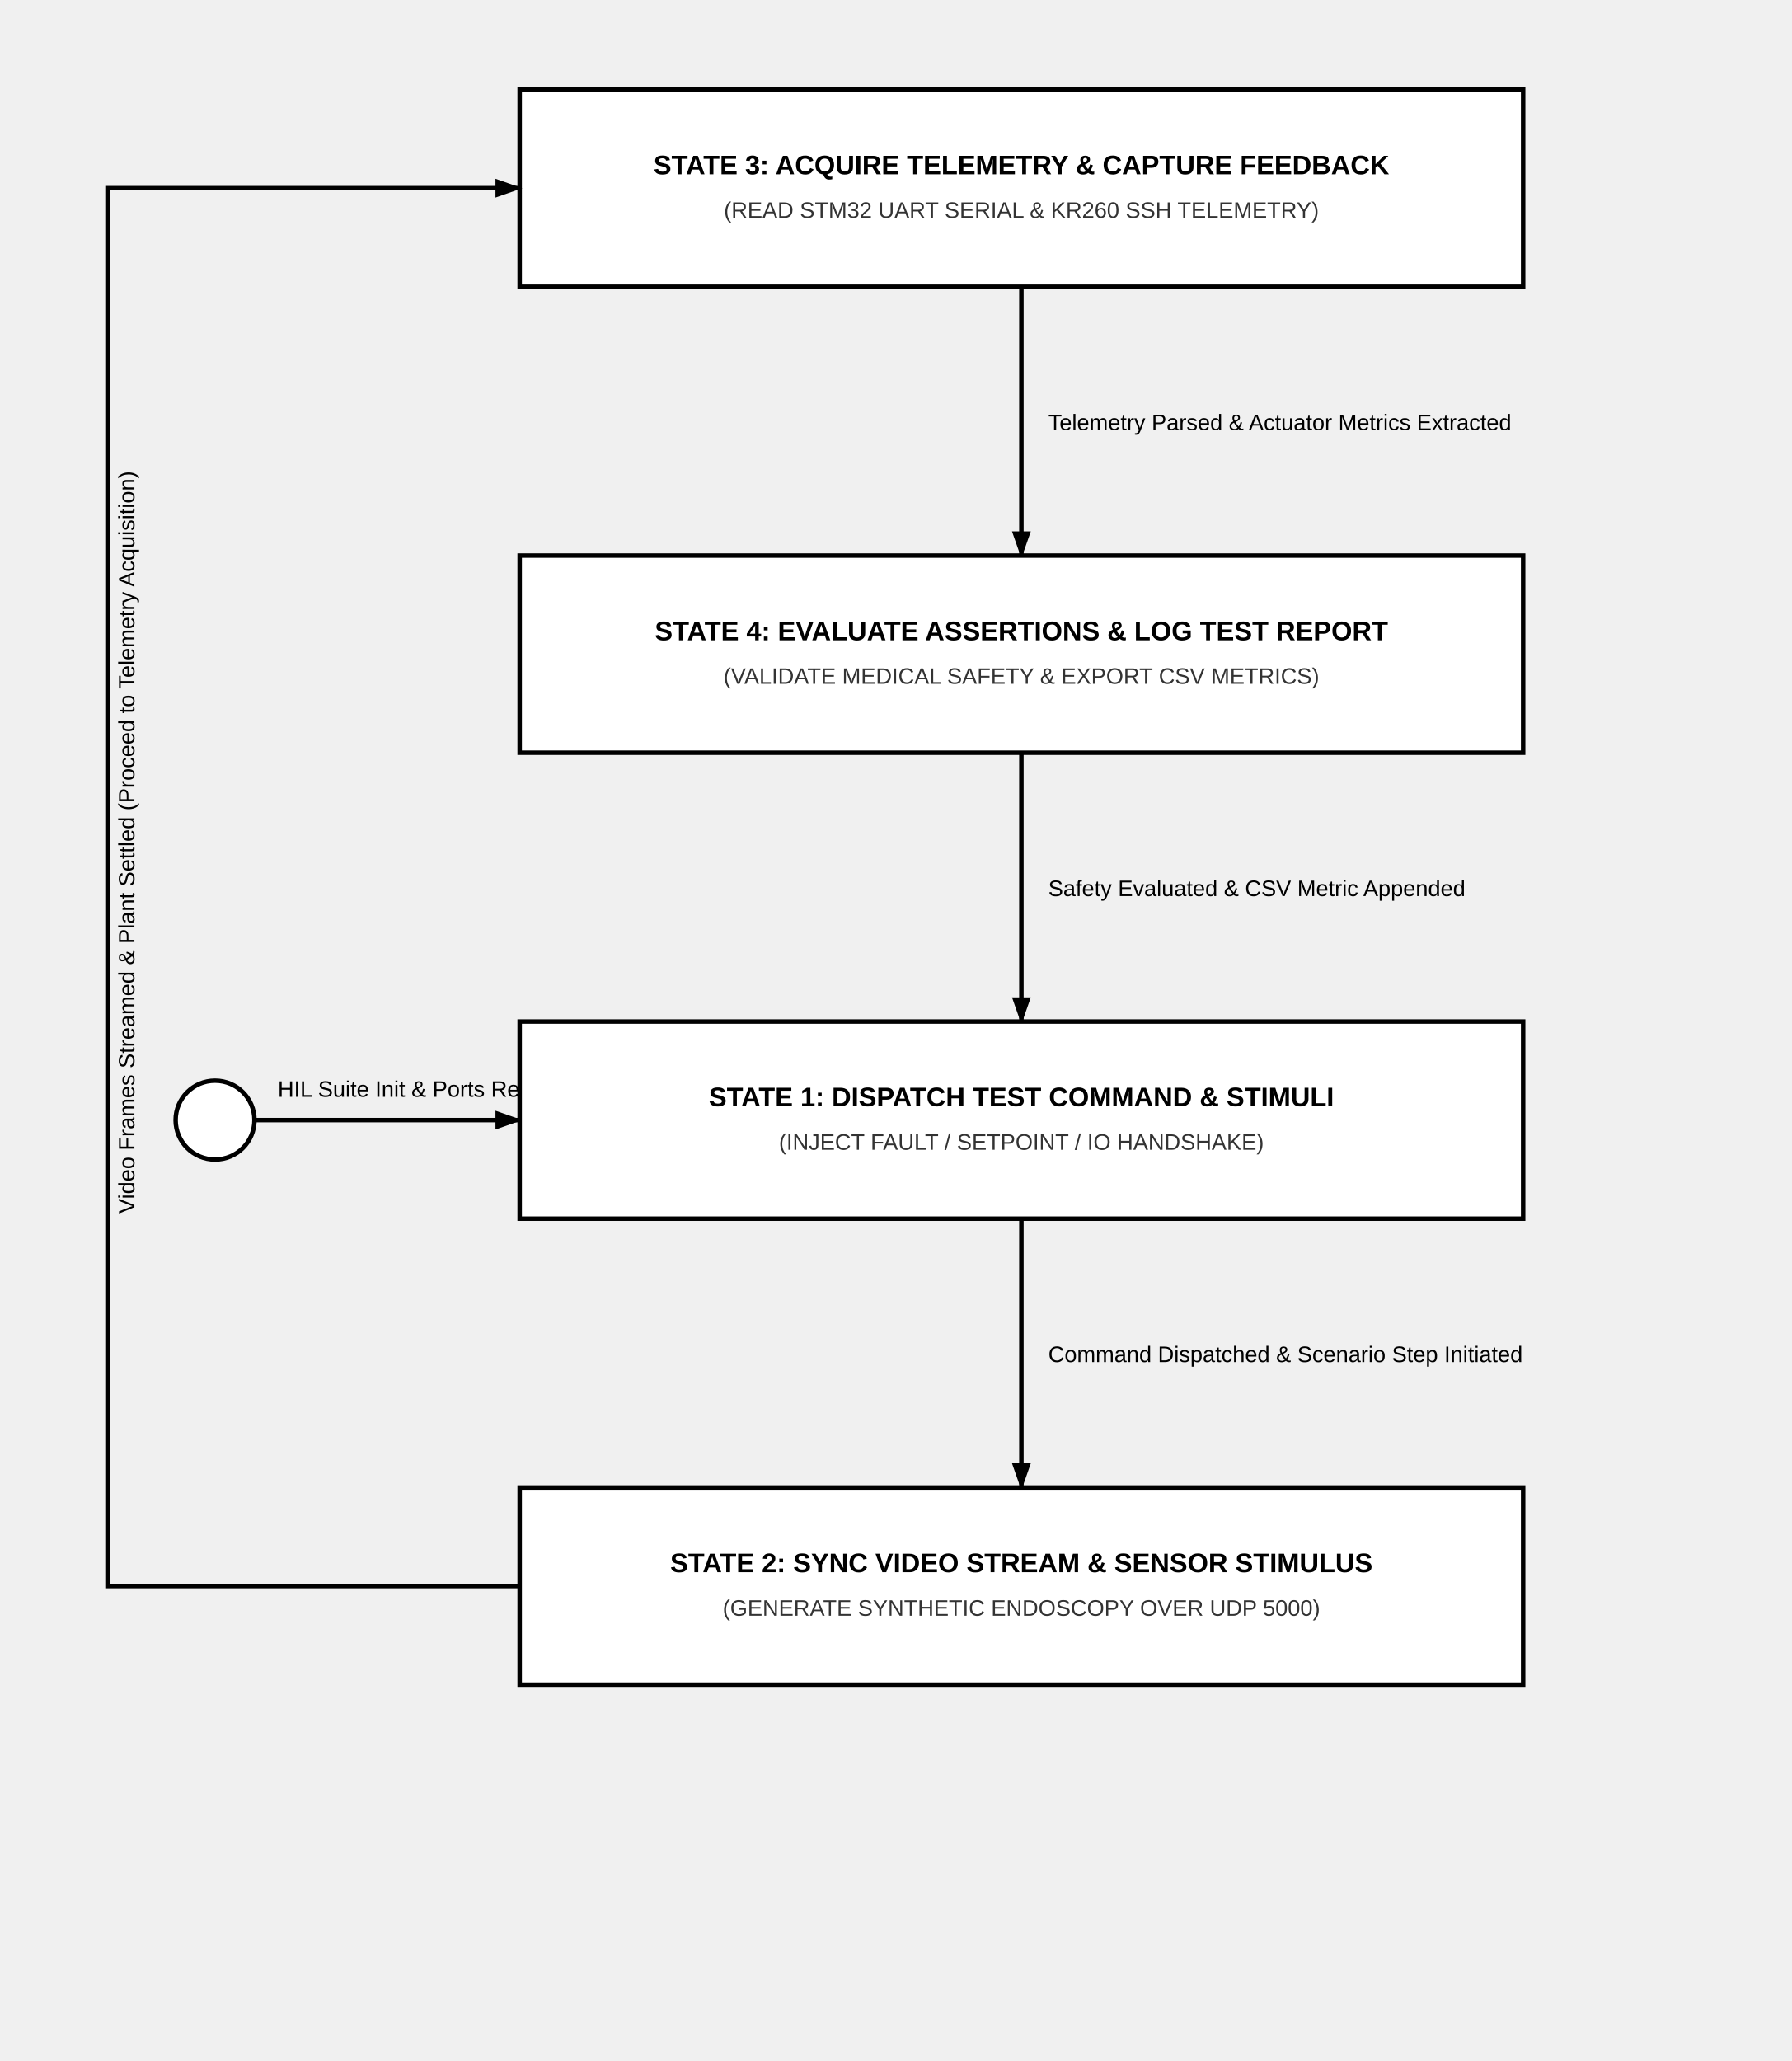
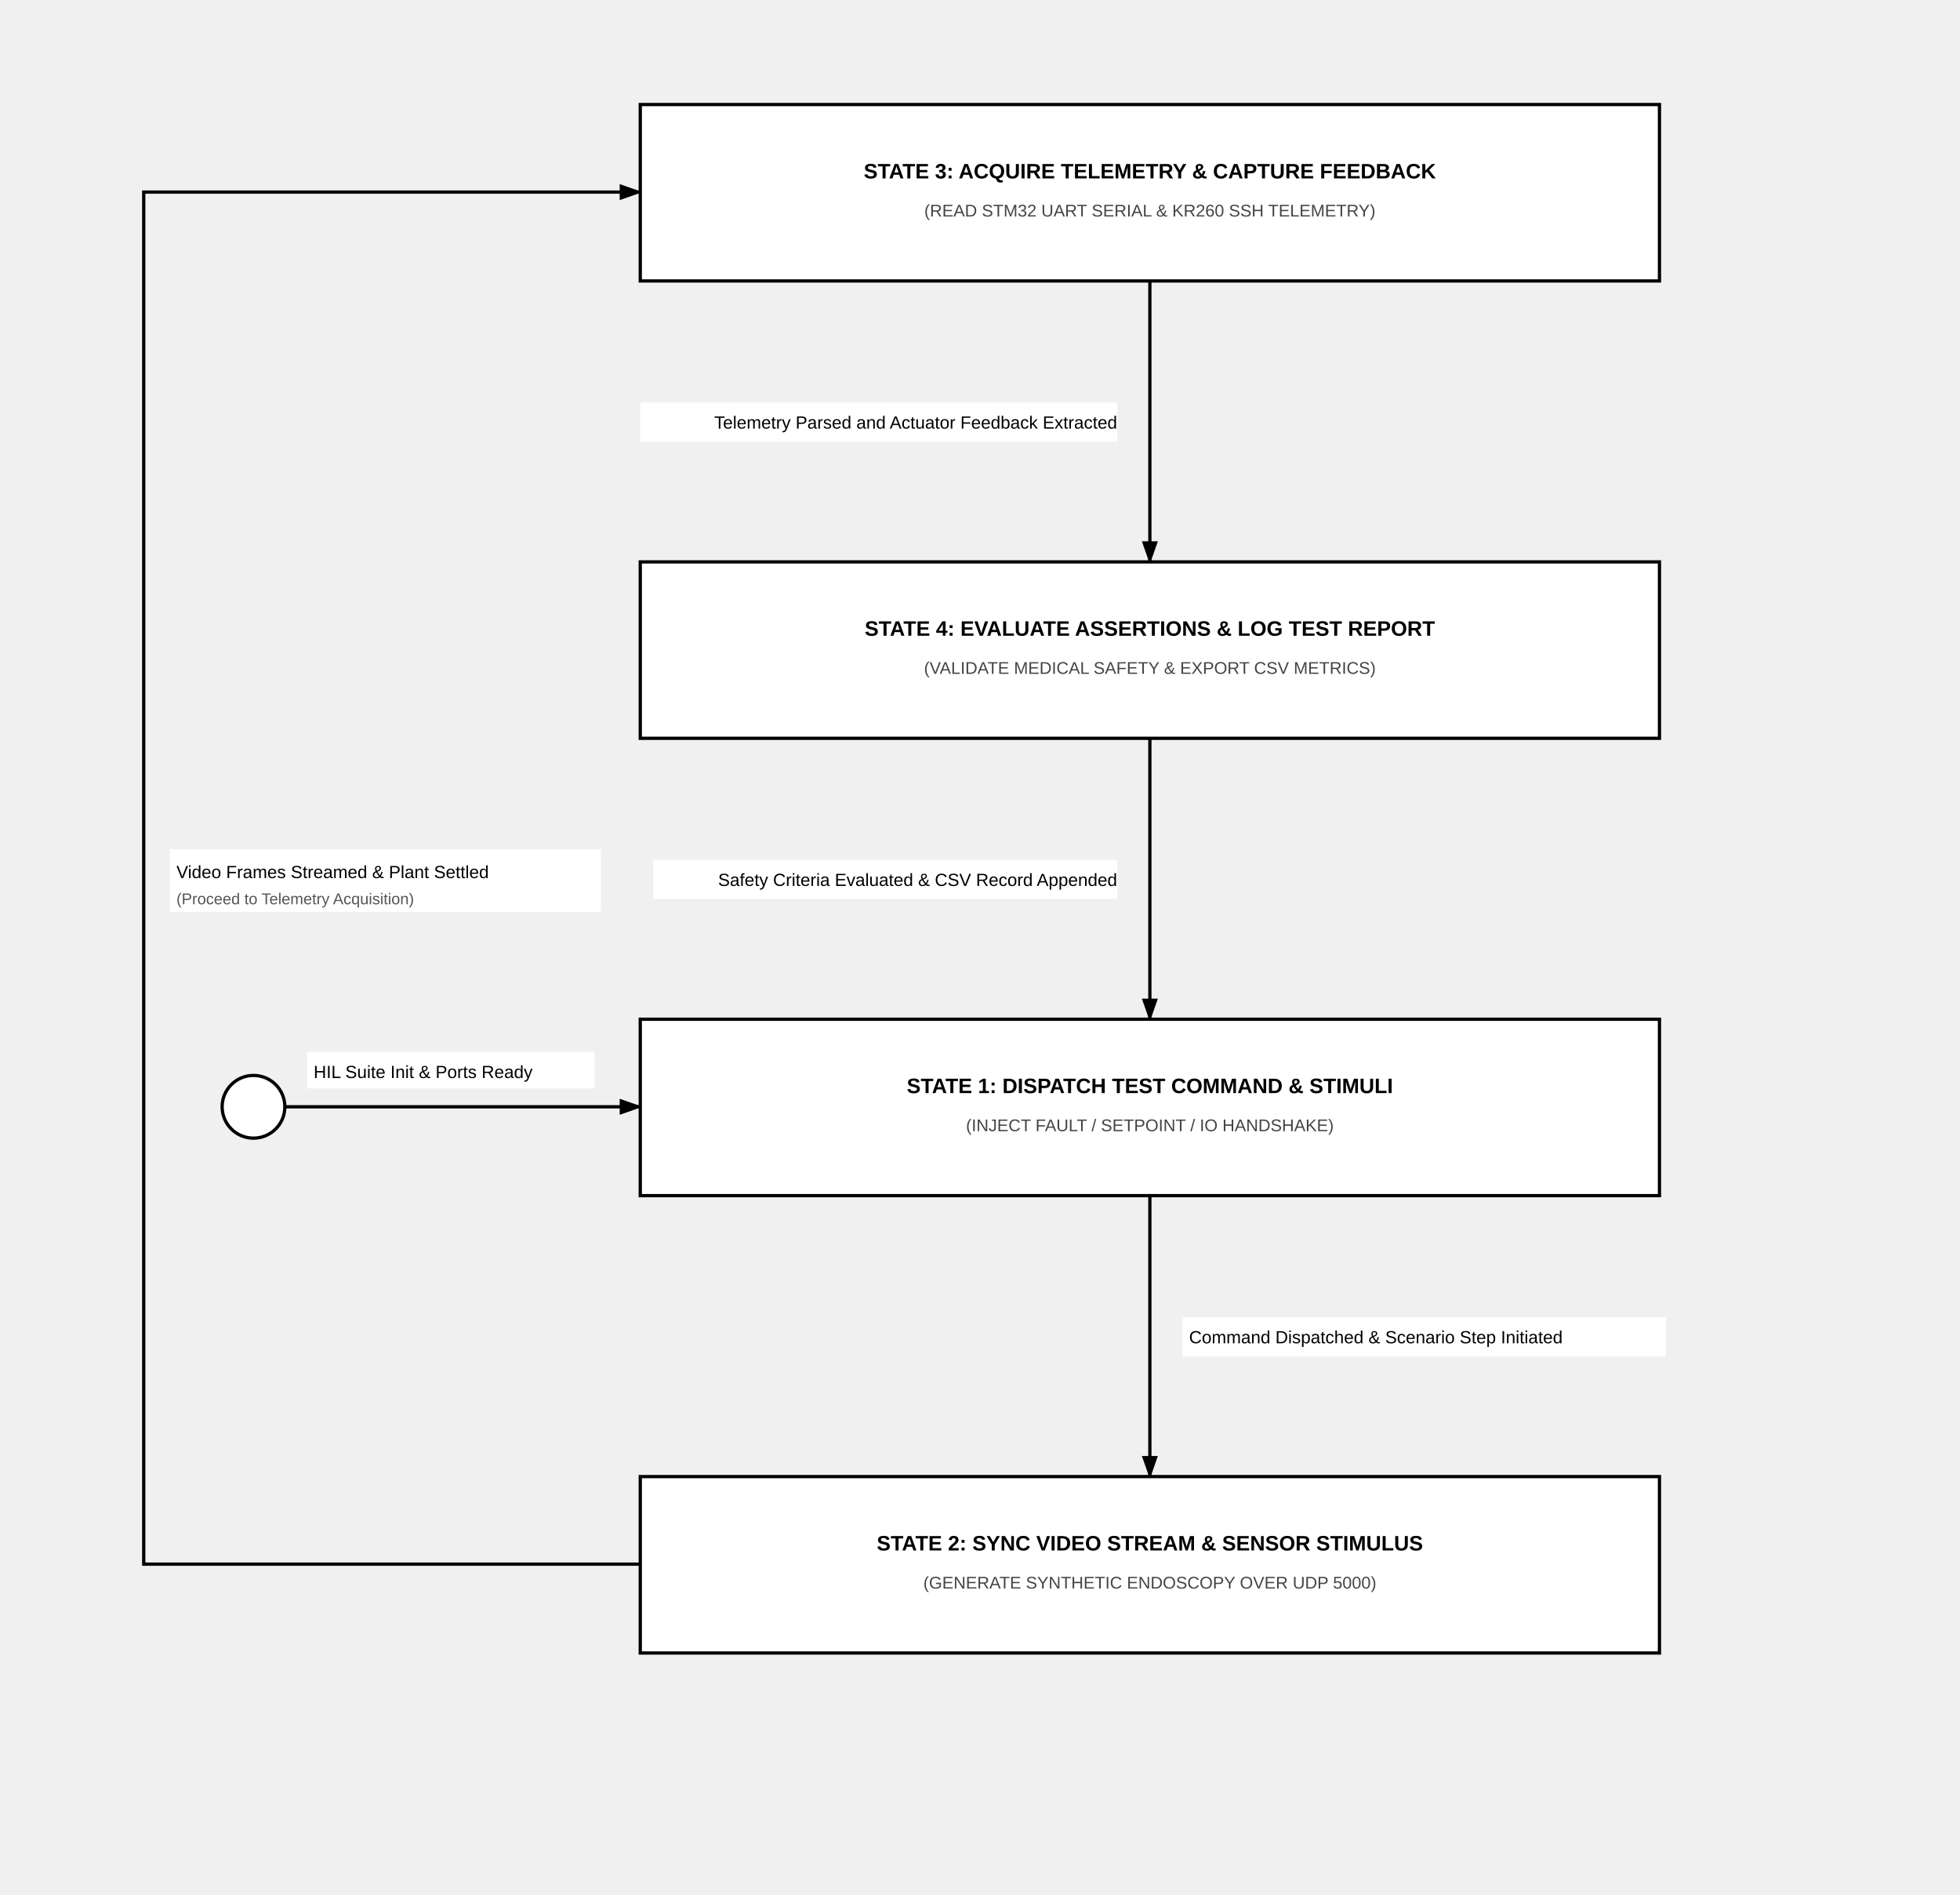
- <svg xmlns="http://www.w3.org/2000/svg" viewBox="0 0 1000 1150" width="100%" height="100%" style="background-color: #ffffff; font-family: 'Segoe UI', Arial, sans-serif;">
+ <svg xmlns="http://www.w3.org/2000/svg" viewBox="0 0 1500 1450" width="100%" height="100%" style="background-color: #ffffff; font-family: 'Segoe UI', Arial, sans-serif;">
  <defs>
-     <marker id="arrow" viewBox="0 0 10 10" refX="9" refY="5" markerWidth="6" markerHeight="6" orient="auto-start-reverse">
+     <marker id="arrow" viewBox="0 0 10 10" refX="9" refY="5" markerWidth="7" markerHeight="7" orient="auto-start-reverse">
      <path d="M 0 1.5 L 10 5 L 0 8.5 z" fill="#000000" />
    </marker>
  </defs>
  <style>
    .state-box { fill: #ffffff; stroke: #000000; stroke-width: 2.5px; }
-     .state-title { font-size: 15px; font-weight: bold; fill: #000000; text-anchor: middle; dominant-baseline: middle; }
-     .state-sub { font-size: 12.5px; font-weight: 500; fill: #333333; text-anchor: middle; dominant-baseline: middle; }
-     .label-text { font-size: 12.5px; font-weight: 500; fill: #000000; }
+     .state-title { font-size: 16px; font-weight: bold; fill: #000000; text-anchor: middle; dominant-baseline: middle; }
+     .state-sub { font-size: 13px; font-weight: 500; fill: #444444; text-anchor: middle; dominant-baseline: middle; }
+     .label-text { font-size: 13.5px; font-weight: 500; fill: #000000; }
+     .label-sub { font-size: 12px; font-weight: normal; fill: #555555; }
    .flow-line { stroke: #000000; stroke-width: 2.5px; fill: none; }
+     .text-shield { fill: #ffffff; }
  </style>
-   <rect x="290" y="50" width="560" height="110" class="state-box" />
-   <text x="570" y="93" class="state-title">STATE 3: ACQUIRE TELEMETRY &amp; CAPTURE FEEDBACK</text>
-   <text x="570" y="118" class="state-sub">(READ STM32 UART SERIAL &amp; KR260 SSH TELEMETRY)</text>
-   <line x1="570" y1="160" x2="570" y2="310" class="flow-line" marker-end="url(#arrow)" />
-   <text x="585" y="240" class="label-text">Telemetry Parsed &amp; Actuator Metrics Extracted</text>
-   <rect x="290" y="310" width="560" height="110" class="state-box" />
-   <text x="570" y="353" class="state-title">STATE 4: EVALUATE ASSERTIONS &amp; LOG TEST REPORT</text>
-   <text x="570" y="378" class="state-sub">(VALIDATE MEDICAL SAFETY &amp; EXPORT CSV METRICS)</text>
-   <line x1="570" y1="420" x2="570" y2="570" class="flow-line" marker-end="url(#arrow)" />
-   <text x="585" y="500" class="label-text">Safety Evaluated &amp; CSV Metric Appended</text>
-   <circle cx="120" cy="625" r="22" stroke="#000000" stroke-width="2.5" fill="#ffffff" />
-   <line x1="142" y1="625" x2="290" y2="625" class="flow-line" marker-end="url(#arrow)" />
-   <text x="155" y="612" class="label-text">HIL Suite Init &amp; Ports Ready</text>
-   <rect x="290" y="570" width="560" height="110" class="state-box" />
-   <text x="570" y="613" class="state-title">STATE 1: DISPATCH TEST COMMAND &amp; STIMULI</text>
-   <text x="570" y="638" class="state-sub">(INJECT FAULT / SETPOINT / IO HANDSHAKE)</text>
-   <line x1="570" y1="680" x2="570" y2="830" class="flow-line" marker-end="url(#arrow)" />
-   <text x="585" y="760" class="label-text">Command Dispatched &amp; Scenario Step Initiated</text>
-   <rect x="290" y="830" width="560" height="110" class="state-box" />
-   <text x="570" y="873" class="state-title">STATE 2: SYNC VIDEO STREAM &amp; SENSOR STIMULUS</text>
-   <text x="570" y="898" class="state-sub">(GENERATE SYNTHETIC ENDOSCOPY OVER UDP 5000)</text>
-   <path d="M 290 885 L 60 885 L 60 105 L 290 105" class="flow-line" marker-end="url(#arrow)" />
-   <text x="75" y="470" class="label-text" transform="rotate(-90 75,470)" text-anchor="middle">
-     Video Frames Streamed &amp; Plant Settled (Proceed to Telemetry Acquisition)
-   </text>
+   <line x1="218" y1="847" x2="490" y2="847" class="flow-line" marker-end="url(#arrow)" />
+   <line x1="880" y1="215" x2="880" y2="430" class="flow-line" marker-end="url(#arrow)" />
+   <line x1="880" y1="565" x2="880" y2="780" class="flow-line" marker-end="url(#arrow)" />
+   <line x1="880" y1="915" x2="880" y2="1130" class="flow-line" marker-end="url(#arrow)" />
+   <path d="M 490 1197 L 110 1197 L 110 147 L 490 147" class="flow-line" marker-end="url(#arrow)" />
+   <rect x="490" y="80" width="780" height="135" class="state-box" />
+   <text x="880" y="132" class="state-title">STATE 3: ACQUIRE TELEMETRY &amp; CAPTURE FEEDBACK</text>
+   <text x="880" y="162" class="state-sub">(READ STM32 UART SERIAL &amp; KR260 SSH TELEMETRY)</text>
+   <rect x="490" y="430" width="780" height="135" class="state-box" />
+   <text x="880" y="482" class="state-title">STATE 4: EVALUATE ASSERTIONS &amp; LOG TEST REPORT</text>
+   <text x="880" y="512" class="state-sub">(VALIDATE MEDICAL SAFETY &amp; EXPORT CSV METRICS)</text>
+   <rect x="490" y="780" width="780" height="135" class="state-box" />
+   <text x="880" y="832" class="state-title">STATE 1: DISPATCH TEST COMMAND &amp; STIMULI</text>
+   <text x="880" y="862" class="state-sub">(INJECT FAULT / SETPOINT / IO HANDSHAKE)</text>
+   <rect x="490" y="1130" width="780" height="135" class="state-box" />
+   <text x="880" y="1182" class="state-title">STATE 2: SYNC VIDEO STREAM &amp; SENSOR STIMULUS</text>
+   <text x="880" y="1212" class="state-sub">(GENERATE SYNTHETIC ENDOSCOPY OVER UDP 5000)</text>
+   <circle cx="194" cy="847" r="24" stroke="#000000" stroke-width="2.5" fill="#ffffff" />
+   <rect x="235" y="805" width="220" height="28" class="text-shield" />
+   <text x="240" y="825" class="label-text">HIL Suite Init &amp; Ports Ready</text>
+   <rect x="490" y="308" width="365" height="30" class="text-shield" />
+   <text x="855" y="328" class="label-text" text-anchor="end">Telemetry Parsed and Actuator Feedback Extracted</text>
+   <rect x="500" y="658" width="355" height="30" class="text-shield" />
+   <text x="855" y="678" class="label-text" text-anchor="end">Safety Criteria Evaluated &amp; CSV Record Appended</text>
+   <rect x="905" y="1008" width="370" height="30" class="text-shield" />
+   <text x="910" y="1028" class="label-text" text-anchor="start">Command Dispatched &amp; Scenario Step Initiated</text>
+   <rect x="130" y="650" width="330" height="48" class="text-shield" />
+   <text x="135" y="672" class="label-text">Video Frames Streamed &amp; Plant Settled</text>
+   <text x="135" y="692" class="label-sub">(Proceed to Telemetry Acquisition)</text>
</svg>
